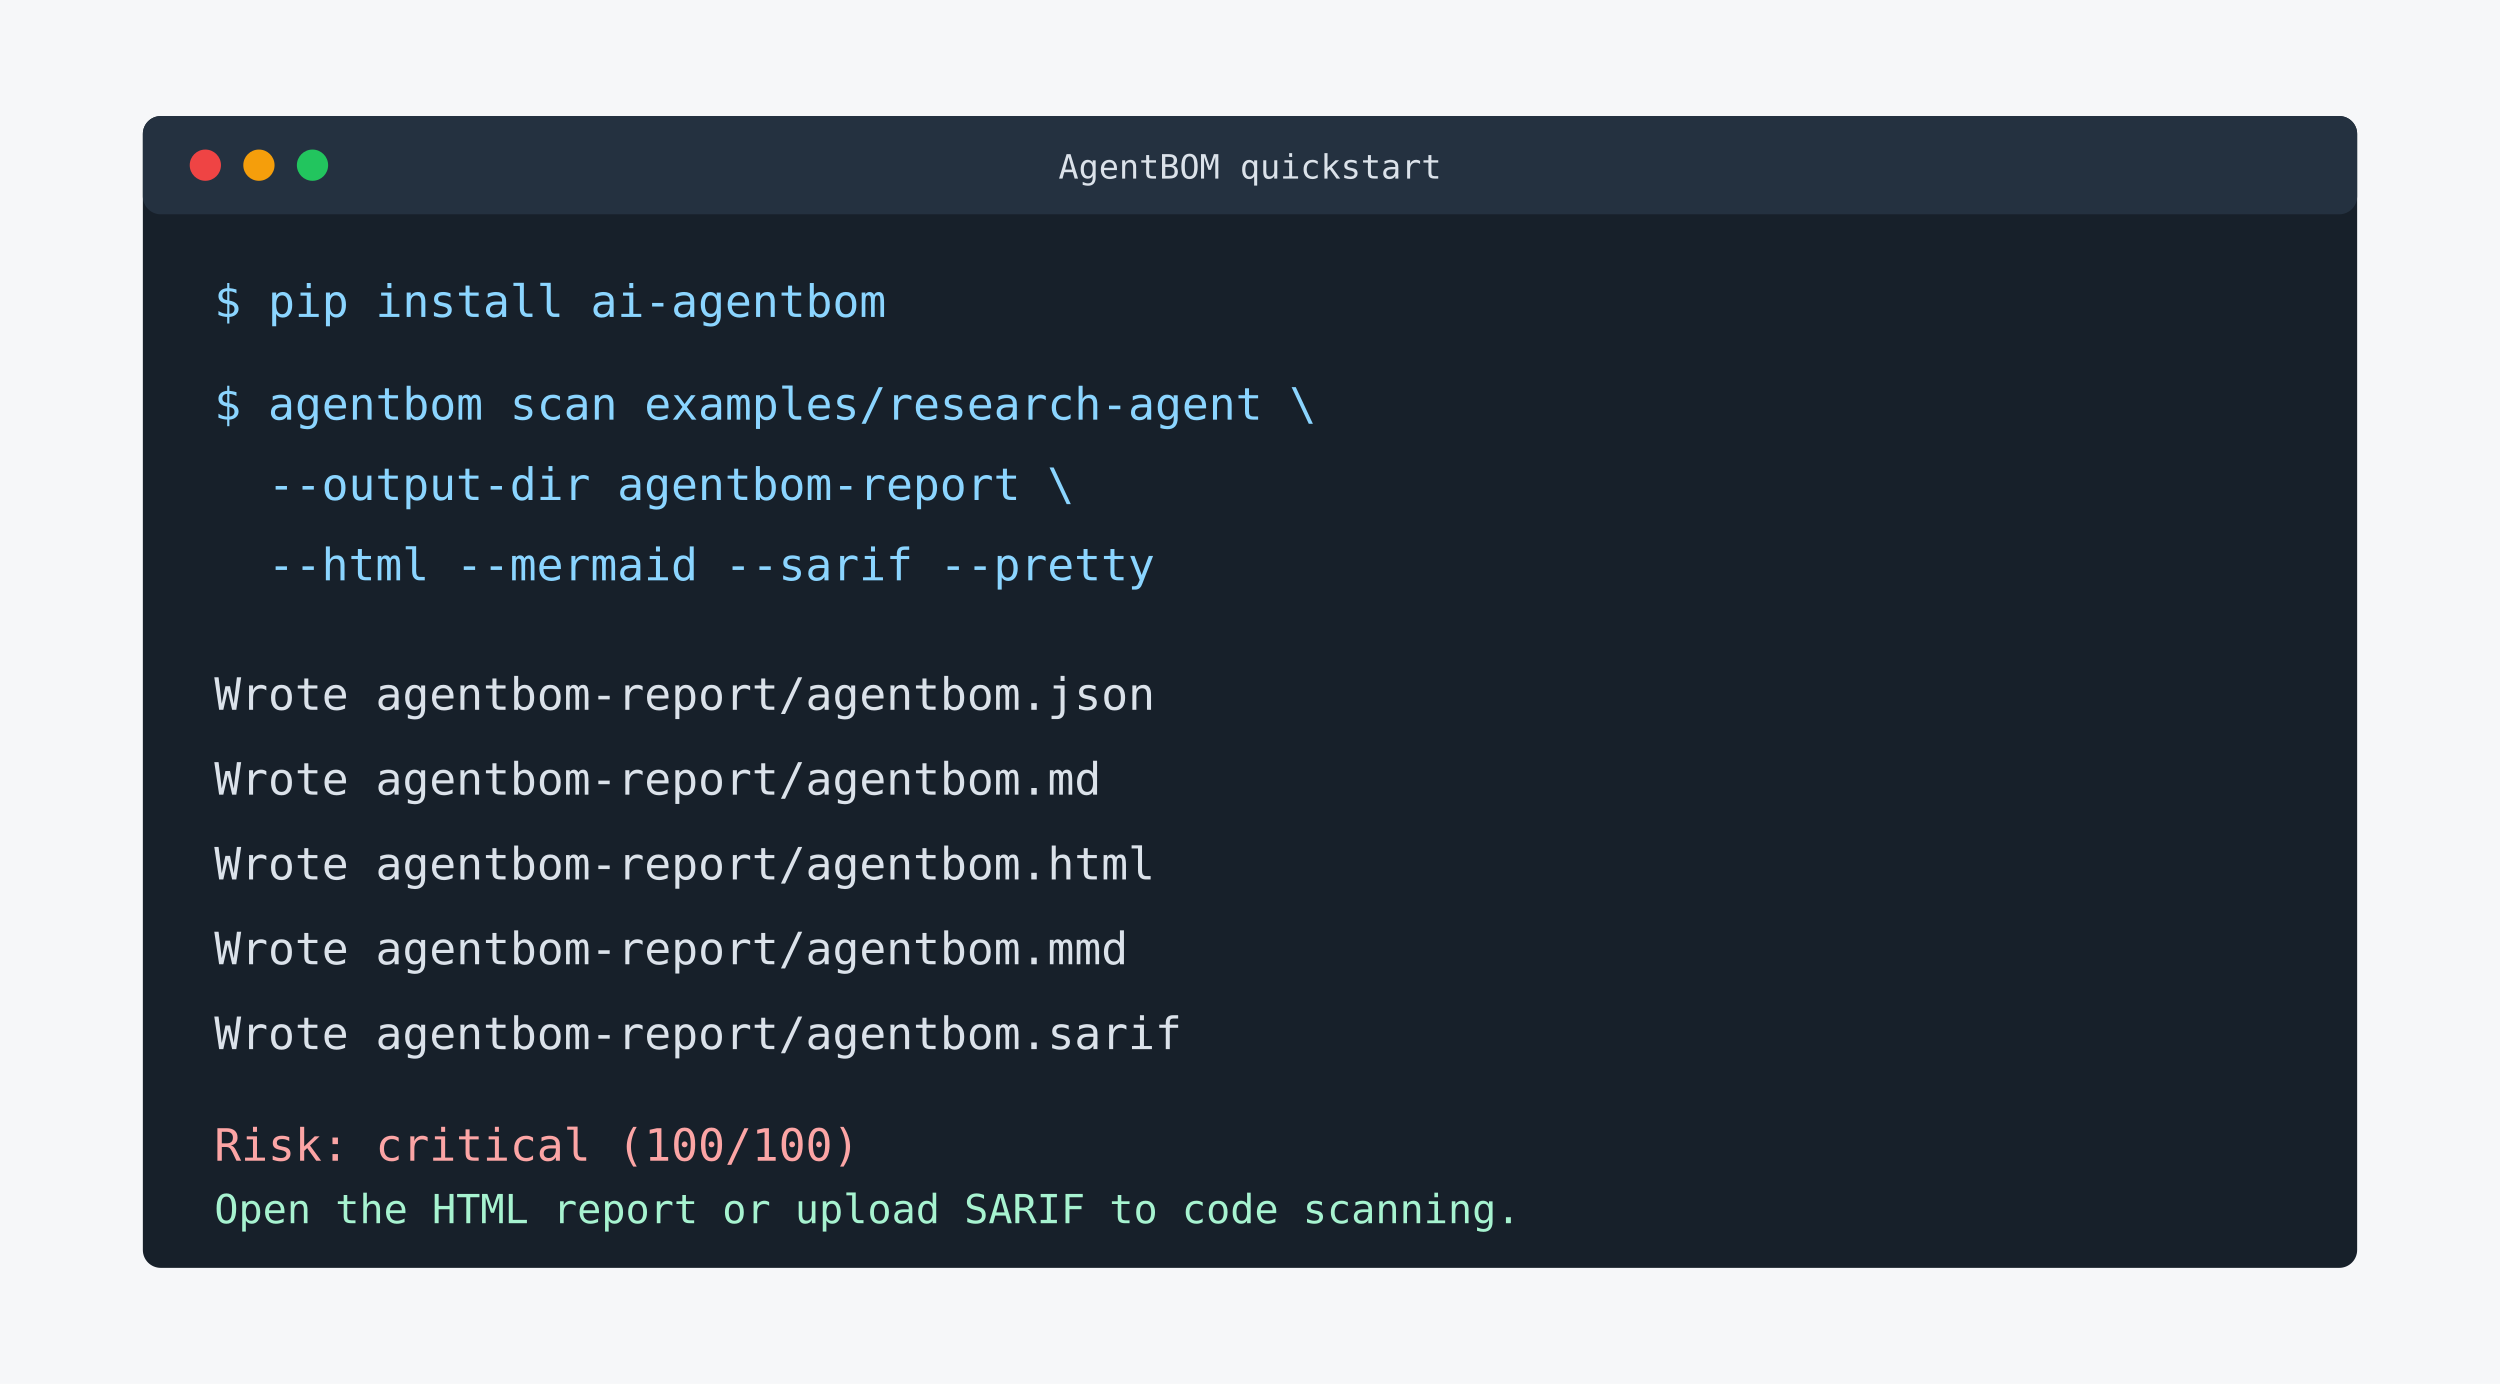
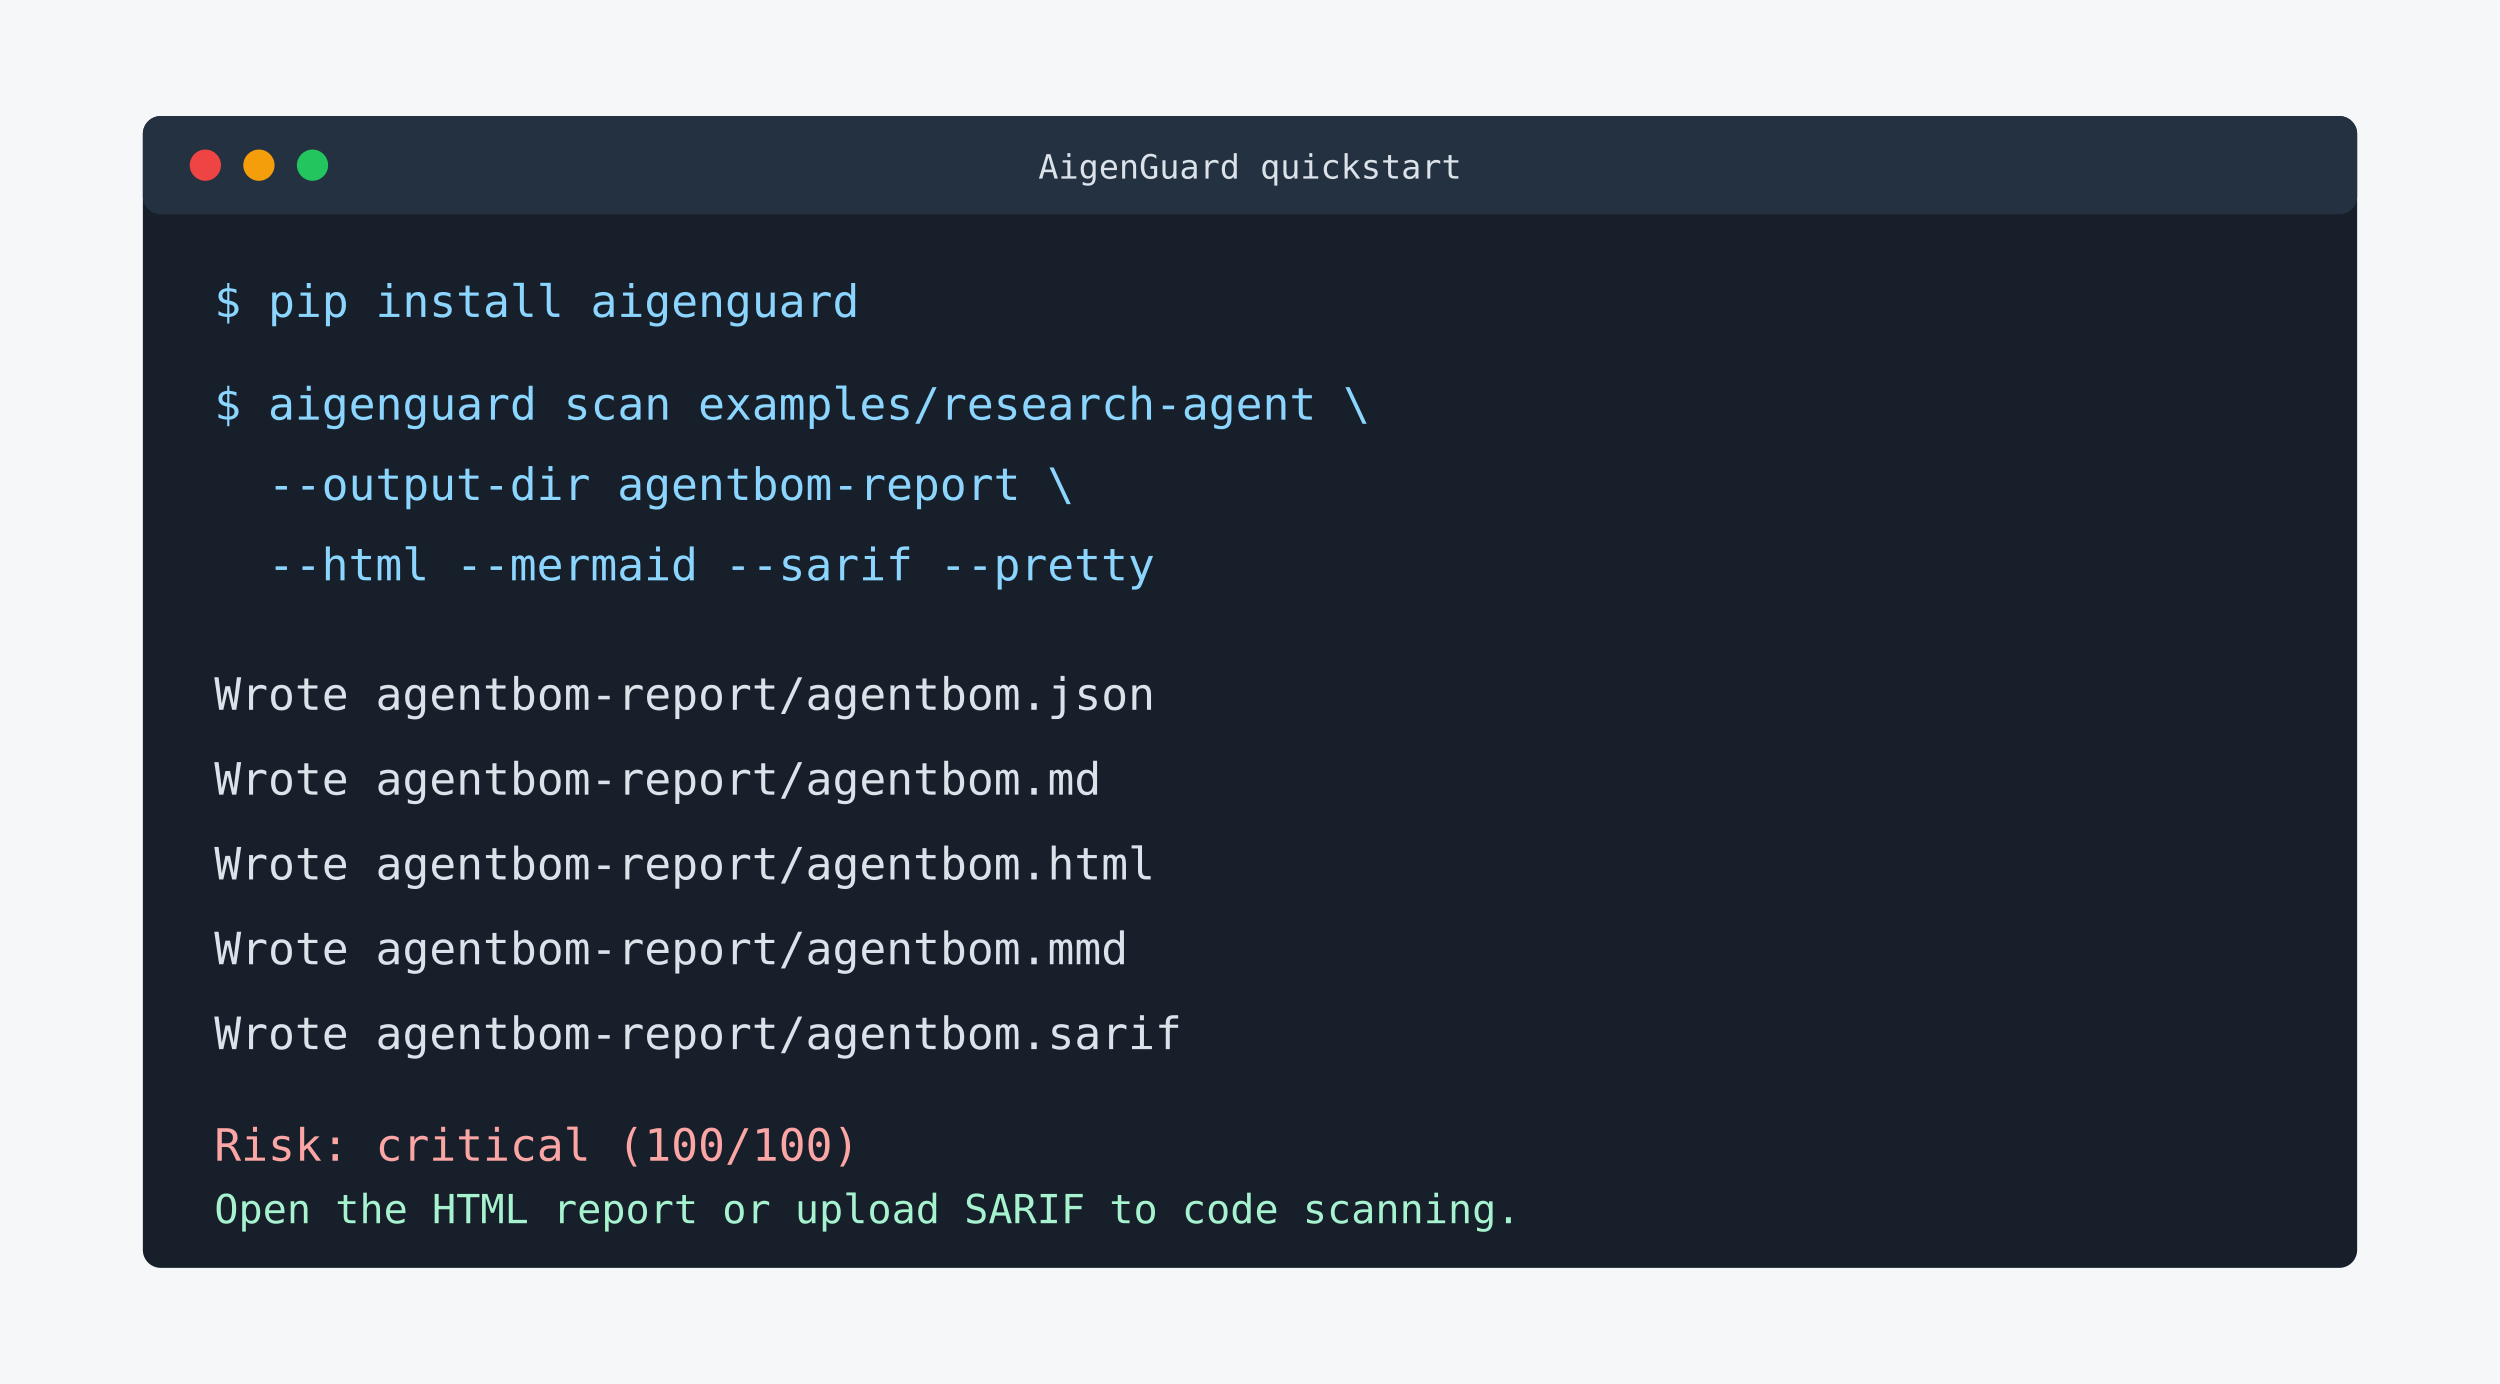
<svg xmlns="http://www.w3.org/2000/svg" width="1120" height="620" viewBox="0 0 1120 620" role="img" aria-labelledby="title desc">
  <defs>
    <clipPath id="terminal-frame">
      <rect x="64" y="52" width="992" height="516" rx="8" />
    </clipPath>
  </defs>
  <rect width="1120" height="620" fill="#f6f7f9" />
  <rect x="64" y="52" width="992" height="516" rx="8" fill="#17202a" />
  <rect x="64" y="52" width="992" height="44" rx="8" fill="#243140" />
  <circle cx="92" cy="74" r="7" fill="#ef4444" />
  <circle cx="116" cy="74" r="7" fill="#f59e0b" />
  <circle cx="140" cy="74" r="7" fill="#22c55e" />
-   <text x="560" y="80" text-anchor="middle" fill="#dbe2ea" font-family="ui-monospace, SFMono-Regular, Menlo, Consolas, monospace" font-size="15">AgentBOM quickstart</text>
+   <text x="560" y="80" text-anchor="middle" fill="#dbe2ea" font-family="ui-monospace, SFMono-Regular, Menlo, Consolas, monospace" font-size="15">AigenGuard quickstart</text>
  <g clip-path="url(#terminal-frame)" font-family="ui-monospace, SFMono-Regular, Menlo, Consolas, monospace" font-size="20">
-     <text x="96" y="142" fill="#8bd5ff">$ pip install ai-agentbom</text>
-     <text x="96" y="188" fill="#8bd5ff">$ agentbom scan examples/research-agent \</text>
+     <text x="96" y="142" fill="#8bd5ff">$ pip install aigenguard</text>
+     <text x="96" y="188" fill="#8bd5ff">$ aigenguard scan examples/research-agent \</text>
    <text x="120" y="224" fill="#8bd5ff">--output-dir agentbom-report \</text>
    <text x="120" y="260" fill="#8bd5ff">--html --mermaid --sarif --pretty</text>
    <text x="96" y="318" fill="#dbe2ea">Wrote agentbom-report/agentbom.json</text>
    <text x="96" y="356" fill="#dbe2ea">Wrote agentbom-report/agentbom.md</text>
    <text x="96" y="394" fill="#dbe2ea">Wrote agentbom-report/agentbom.html</text>
    <text x="96" y="432" fill="#dbe2ea">Wrote agentbom-report/agentbom.mmd</text>
    <text x="96" y="470" fill="#dbe2ea">Wrote agentbom-report/agentbom.sarif</text>
    <text x="96" y="520" fill="#fca5a5">Risk: critical (100/100)</text>
    <text x="96" y="548" fill="#a7f3d0" font-size="18">Open the HTML report or upload SARIF to code scanning.</text>
  </g>
</svg>
